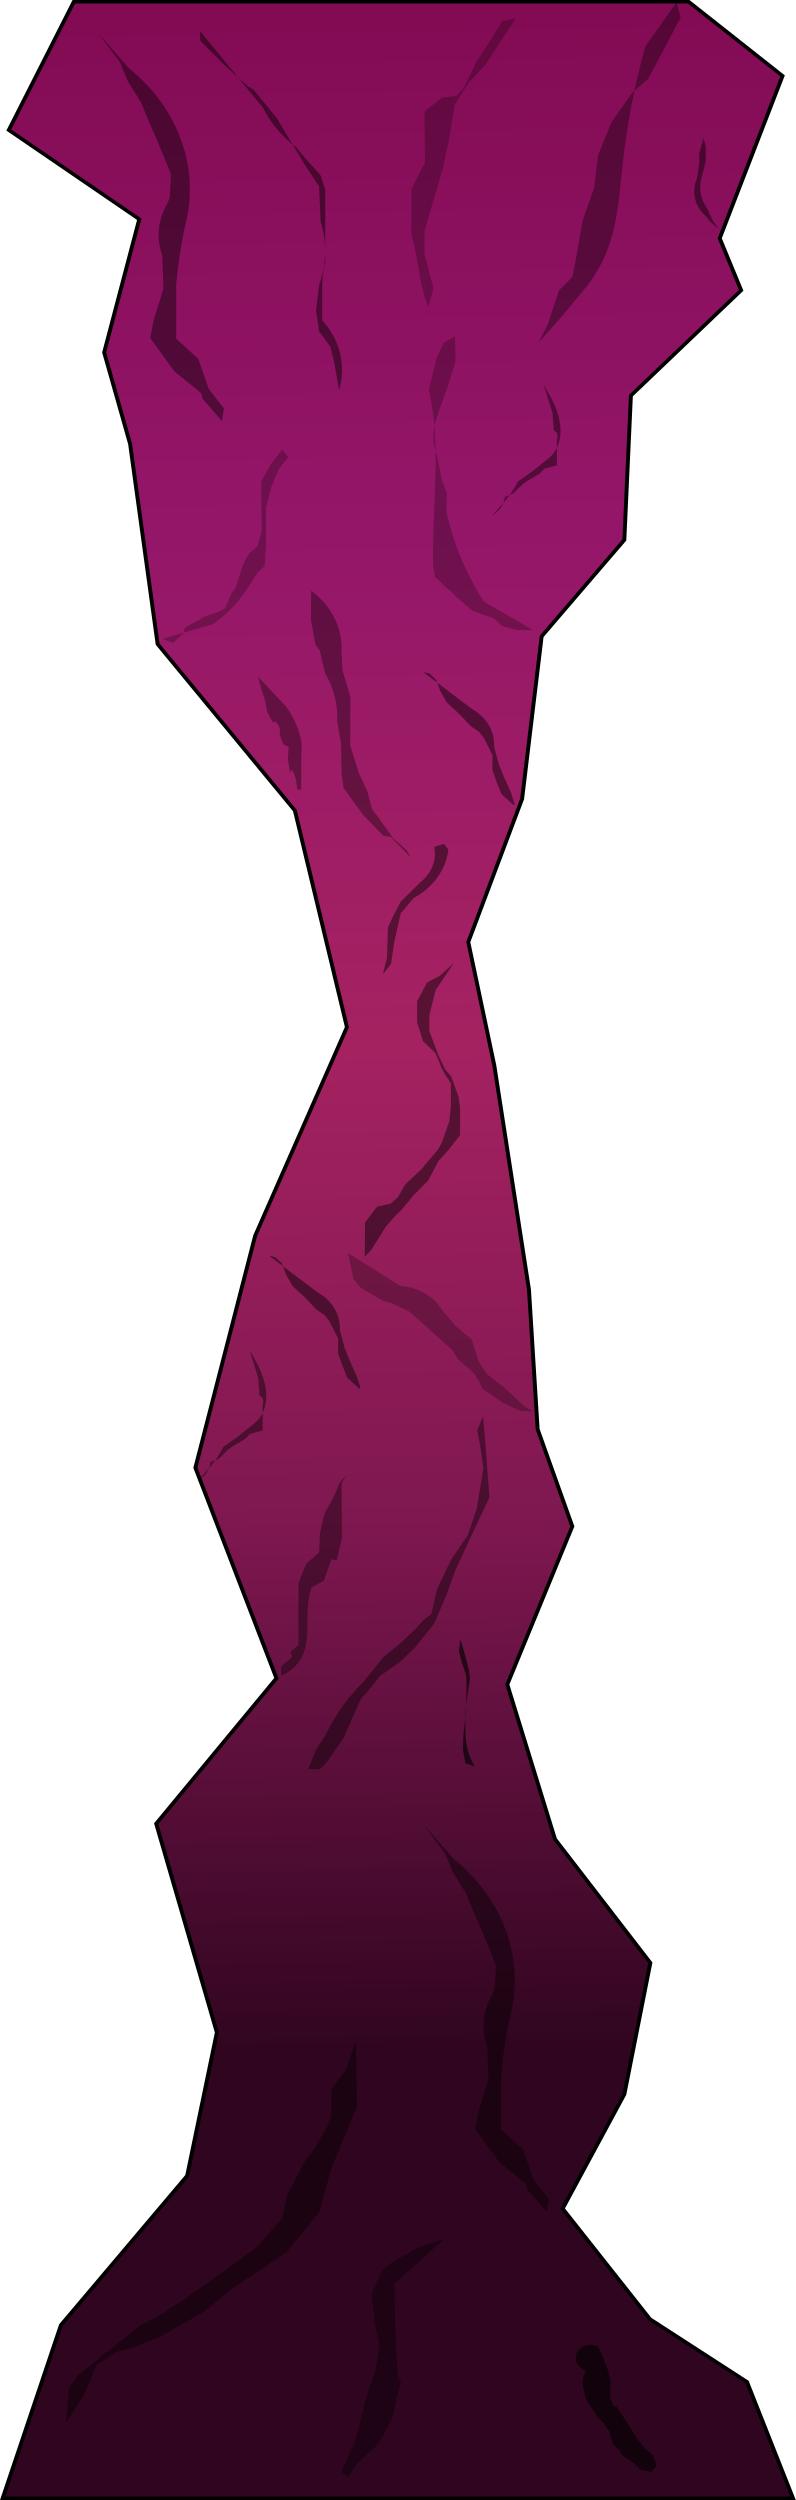
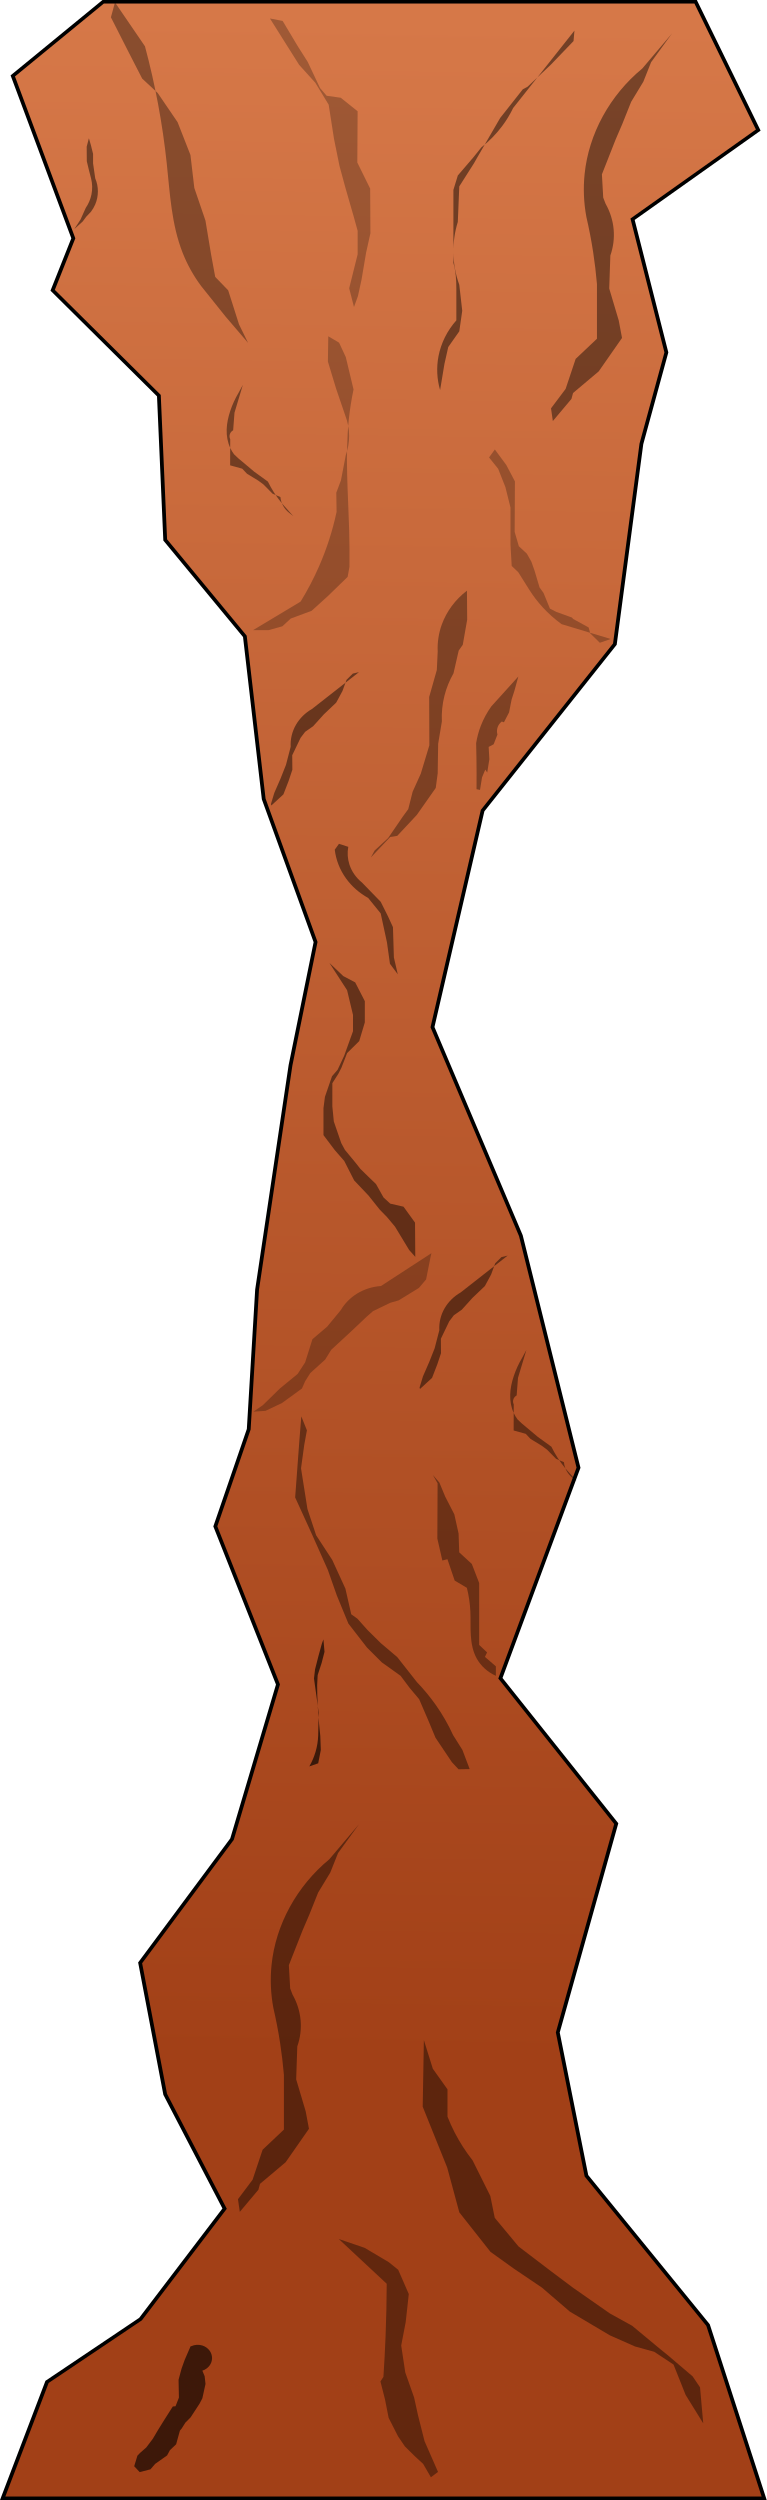
- <svg xmlns="http://www.w3.org/2000/svg" xmlns:xlink="http://www.w3.org/1999/xlink" width="187.811" height="590" viewBox="0 0 53.004 166.511" version="1.1" id="svg1" xml:space="preserve">
+ <svg xmlns="http://www.w3.org/2000/svg" xmlns:xlink="http://www.w3.org/1999/xlink" width="188.589" height="614.921" viewBox="0 0 53.224 173.544" version="1.1" id="svg1" xml:space="preserve">
  <defs id="defs1">
-     <linearGradient id="linearGradient404">
-       <stop style="stop-color:#830b54;stop-opacity:1;" offset="0" id="stop403" />
-       <stop style="stop-color:#941669;stop-opacity:1;" offset="0.25" id="stop407" />
-       <stop style="stop-color:#a52261;stop-opacity:1;" offset="0.5" id="stop405" />
-       <stop style="stop-color:#7e1750;stop-opacity:1;" offset="0.741" id="stop406" />
-       <stop style="stop-color:#30051f;stop-opacity:1;" offset="0.997" id="stop404" />
+     <linearGradient id="linearGradient57">
+       <stop style="stop-color:#d67848;stop-opacity:1;" offset="0" id="stop56" />
+       <stop style="stop-color:#a24017;stop-opacity:1;" offset="1" id="stop57" />
    </linearGradient>
    <linearGradient id="swatch2">
      <stop style="stop-color:#000000;stop-opacity:1;" offset="0" id="stop2-3" />
    </linearGradient>
-     <linearGradient xlink:href="#linearGradient404" id="linearGradient873" gradientUnits="userSpaceOnUse" x1="238.027" y1="-0.932" x2="235.114" y2="163.706" />
+     <linearGradient xlink:href="#linearGradient57" id="linearGradient3143" gradientUnits="userSpaceOnUse" x1="238.027" y1="-0.932" x2="235.114" y2="163.706" />
  </defs>
-   <g id="layer1" transform="translate(-92.46132,-10.43241)">
-     <g id="g826" transform="matrix(-0.9259689,0,0,0.8259178,363.6133,12.30503)" style="opacity:1">
-       <path style="fill:url(#linearGradient873);fill-rule:evenodd;stroke:#000000;stroke-width:0.282px;stroke-linecap:butt;stroke-linejoin:miter;stroke-opacity:1" d="m 213.281,16.951 -4.52,-13.097 6.75,-5.98 h 11.295 15.202 10.873 6.86 l 4.677,10.347 -9.385,7.191 2.525,10.741 -1.866,7.379 -1.98,16.146 -9.874,13.424 -3.742,17.462 6.598,16.816 4.304,18.714 -5.831,16.978 8.649,11.725 -4.365,16.838 2.138,11.558 9.079,12.039 4.191,13.969 h -10.718 -10.706 -19.886 -8.906 -6.637 l 3.313,-9.386 6.98,-5.065 6.277,-8.907 -4.436,-9.218 -1.871,-10.602 6.86,-9.978 3.43,-12.473 -4.677,-12.748 2.495,-7.832 0.624,-11.266 2.495,-18.085 1.871,-9.938 -3.872,-11.538 -1.407,-13.115 -5.947,-7.776 -0.472,-11.637 -7.931,-8.495 z" id="path803" transform="translate(27.78125)" />
-       <path style="fill:#000000;fill-opacity:0.359;fill-rule:evenodd;stroke:none;stroke-width:0.282px;stroke-linecap:butt;stroke-linejoin:miter;stroke-opacity:1" d="m 96.662,157.891 2.239,3.542 c 0.77,3.101 1.314,6.258 1.626,9.437 0.239,2.433 0.35,4.918 1.187,7.215 0.345,0.948 0.811,1.852 1.383,2.683 l 1.823,2.461 1.68,2.122 -0.678,-1.496 -0.808,-2.744 -0.969,-1.083 -0.312,-1.837 -0.415,-2.703 -0.832,-2.632 -0.289,-2.658 -0.958,-2.643 -1.485,-2.354 -1.161,-1.165 -1.014,-2.135 -1.32,-2.808 z" id="path804" transform="translate(147.5101,-159.9659)" />
-       <path style="fill:#000000;fill-opacity:0.468;fill-rule:evenodd;stroke:none;stroke-width:0.282px;stroke-linecap:butt;stroke-linejoin:miter;stroke-opacity:1" d="m 94.948,35.504 0.467,-0.776 0.386,-0.929 c 0.21,-0.333 0.357,-0.705 0.429,-1.092 0.079,-0.424 0.07,-0.865 -0.029,-1.285 l -0.174,-0.734 -0.145,-0.656 -0.009,-1.175 0.165,-0.681 0.148,0.553 0.164,0.709 v 0.764 l 0.161,1.208 c 0.265,0.668 0.264,1.438 -0.001,2.106 -0.082,0.206 -0.188,0.402 -0.315,0.584 l -0.355,0.404 -0.261,0.382 -0.632,0.617 z" id="path805" transform="translate(146.1872,-19.29578)" />
-       <path style="fill:#000000;fill-opacity:0.435;fill-rule:evenodd;stroke:none;stroke-width:0.282px;stroke-linecap:butt;stroke-linejoin:miter;stroke-opacity:1" d="m 119.737,129.516 -2.222,2.833 c -2.432,2.169 -4.005,5.277 -4.312,8.521 -0.109,1.154 -0.064,2.322 0.134,3.464 0.199,0.928 0.366,1.862 0.5,2.801 0.123,0.863 0.219,1.729 0.288,2.598 v 4.415 l -1.59,1.624 -0.748,2.418 -1.092,1.571 0.137,1.023 1.389,-1.785 0.119,-0.475 1.915,-1.743 1.741,-2.698 -0.245,-1.408 -0.71,-2.578 0.084,-2.658 c 0.22,-0.676 0.305,-1.395 0.247,-2.103 -0.059,-0.723 -0.265,-1.434 -0.603,-2.076 l -0.176,-0.493 -0.098,-1.878 1.022,-2.803 0.494,-1.242 0.668,-1.805 0.908,-1.618 0.581,-1.575 1.569,-2.331 z" id="path806" transform="translate(166.031,-129.0979)" />
-       <path style="fill:#000000;fill-opacity:0.257;fill-rule:evenodd;stroke:none;stroke-width:0.282px;stroke-linecap:butt;stroke-linejoin:miter;stroke-opacity:1" d="m 111.318,98.335 2.183,3.742 1.206,1.442 0.996,1.766 0.398,2.758 0.409,2.179 0.442,1.759 0.602,2.257 0.312,1.216 v 1.902 l -0.632,2.734 0.359,1.514 0.297,-0.885 0.269,-1.337 0.334,-2.137 0.326,-1.588 -0.018,-3.603 -0.959,-2.102 0.023,-4.134 -1.26,-1.092 -1.052,-0.158 -0.494,-0.621 -0.92,-2.109 -0.761,-1.297 -1.111,-2.01 -0.949,-0.197 z" id="path807" transform="translate(144.4233,-99.11175)" />
-       <path style="fill:#000000;fill-opacity:0.468;fill-rule:evenodd;stroke:none;stroke-width:0.282px;stroke-linecap:butt;stroke-linejoin:miter;stroke-opacity:1" d="m 114.212,45.509 -4.582,6.249 c -0.227,0.512 -0.502,1.002 -0.821,1.461 -0.439,0.634 -0.962,1.211 -1.55,1.71 l -0.583,0.788 -1.174,1.478 -0.331,1.164 v 5.891 c 0.183,0.68 0.22,1.39 0.22,2.095 v 2.536 c -0.682,0.829 -1.146,1.836 -1.333,2.893 -0.16,0.904 -0.119,1.843 0.12,2.73 l 0.322,-2.096 0.287,-1.376 0.824,-1.269 0.22,-1.654 -0.22,-2.095 c -0.28,-0.836 -0.429,-1.716 -0.441,-2.598 -0.011,-0.835 0.101,-1.671 0.331,-2.474 l 0.11,-2.866 1.102,-1.874 0.24,-0.458 1.711,-3.185 1.687,-2.311 0.351,-0.203 1.743,-1.782 1.696,-1.907 0.068,-0.849 z" id="path808" transform="translate(164.2671,-45.31314)" />
-       <path style="fill:#000000;fill-opacity:0.257;fill-rule:evenodd;stroke:none;stroke-width:0.282px;stroke-linecap:butt;stroke-linejoin:miter;stroke-opacity:1" d="m 113.5,114.861 -3.671,-1.197 c -0.514,-0.405 -0.988,-0.862 -1.412,-1.362 -0.368,-0.434 -0.698,-0.899 -0.985,-1.39 l -0.835,-1.435 -0.49,-0.505 -0.091,-1.702 v -3.011 l -0.379,-1.645 -0.542,-1.479 -0.679,-0.915 0.432,-0.644 0.856,1.254 0.643,1.321 -0.02,4.07 0.312,1.157 0.599,0.601 0.337,0.647 0.238,0.725 0.372,1.349 0.297,0.445 0.479,1.265 0.485,0.27 1.155,0.449 0.099,0.119 1.148,0.68 0.126,0.484 0.712,0.753 0.814,-0.303 z" id="path809" transform="translate(167.6846,-65.59786)" />
-       <path style="fill:#000000;fill-opacity:0.257;fill-rule:evenodd;stroke:none;stroke-width:0.282px;stroke-linecap:butt;stroke-linejoin:miter;stroke-opacity:1" d="m 95.727,144.795 3.55,-2.305 c 0.519,-0.913 0.979,-1.861 1.374,-2.834 0.577,-1.421 1.017,-2.898 1.312,-4.403 l -0.022,-1.543 0.348,-0.997 0.361,-2.038 c 0.167,-0.501 0.252,-1.03 0.25,-1.559 -0.002,-0.554 -0.101,-1.108 -0.289,-1.629 l -0.686,-2.173 -0.611,-2.179 0.028,-2.038 0.807,0.516 0.501,1.164 0.578,2.609 c -0.156,0.798 -0.273,1.603 -0.352,2.412 -0.289,2.977 -0.05,5.975 0.026,8.965 0.025,0.976 0.032,1.952 0.022,2.928 l -0.137,0.81 -1.505,1.577 -1.185,1.158 -1.559,0.624 -0.624,0.624 -1.035,0.312 h -1.147 z" id="path810" transform="translate(158.7549,-96.24543)" />
-       <path style="fill:#000000;fill-opacity:0.435;fill-rule:evenodd;stroke:none;stroke-width:0.282px;stroke-linecap:butt;stroke-linejoin:miter;stroke-opacity:1" d="m 111.941,63.723 -0.623,2.241 -0.101,1.419 c -0.103,0.062 -0.185,0.159 -0.23,0.27 -0.058,0.143 -0.054,0.311 0.012,0.451 l -0.007,2.105 0.903,0.27 0.359,0.411 0.849,0.559 0.382,0.307 0.675,0.739 0.586,0.271 c 0.021,0.263 0.099,0.521 0.226,0.751 0.103,0.186 0.238,0.355 0.397,0.496 l 0.345,0.301 -0.731,-0.888 c -0.27,-0.333 -0.515,-0.687 -0.733,-1.057 -0.162,-0.275 -0.309,-0.56 -0.44,-0.851 l -1.018,-0.796 -1.2,-1.088 -0.308,-0.316 c -0.11,-0.158 -0.204,-0.327 -0.28,-0.504 -0.203,-0.466 -0.282,-0.981 -0.27,-1.489 0.013,-0.508 0.115,-1.011 0.265,-1.497 0.158,-0.513 0.369,-1.01 0.628,-1.48 l 0.312,-0.624 z" id="path811" transform="translate(141.7775,-34.95029)" />
-       <path style="fill:#000000;fill-opacity:0.359;fill-rule:evenodd;stroke:none;stroke-width:0.282px;stroke-linecap:butt;stroke-linejoin:miter;stroke-opacity:1" d="m 126.908,148.225 c -0.863,0.712 -1.522,1.67 -1.877,2.731 -0.234,0.699 -0.338,1.44 -0.306,2.176 l -0.065,1.49 -0.571,2.175 0.012,3.9 -0.638,2.285 -0.609,1.457 -0.327,1.403 -0.402,0.595 -1.105,1.744 -1.004,1 -0.281,0.559 1.444,-1.65 0.527,-0.092 1.46,-1.688 1.413,-2.175 0.146,-1.183 0.034,-2.373 0.278,-1.808 c -0.032,-0.7 0.034,-1.405 0.195,-2.088 0.147,-0.622 0.374,-1.225 0.672,-1.791 l 0.389,-1.835 0.304,-0.467 0.329,-2.023 -0.017,-2.343 z" id="path812" transform="translate(143.5414,-102.86)" />
-       <path style="fill:#000000;fill-opacity:0.435;fill-rule:evenodd;stroke:none;stroke-width:0.282px;stroke-linecap:butt;stroke-linejoin:miter;stroke-opacity:1" d="m 111.941,63.723 -0.623,2.241 -0.101,1.419 c -0.103,0.062 -0.185,0.159 -0.23,0.27 -0.058,0.143 -0.054,0.311 0.012,0.451 l -0.007,2.105 0.903,0.27 0.359,0.411 0.849,0.559 0.382,0.307 0.675,0.739 0.586,0.271 c 0.021,0.263 0.099,0.521 0.226,0.751 0.103,0.186 0.238,0.355 0.397,0.496 l 0.345,0.301 -0.731,-0.888 c -0.27,-0.333 -0.515,-0.687 -0.733,-1.057 -0.162,-0.275 -0.309,-0.56 -0.44,-0.851 l -1.018,-0.796 -1.2,-1.088 -0.308,-0.316 c -0.11,-0.158 -0.204,-0.327 -0.28,-0.504 -0.203,-0.466 -0.282,-0.981 -0.27,-1.489 0.013,-0.508 0.115,-1.011 0.265,-1.497 0.158,-0.513 0.369,-1.01 0.628,-1.48 l 0.312,-0.624 z" id="path813" transform="translate(162.9442,42.8813)" />
-       <path style="fill:#000000;fill-opacity:0.435;fill-rule:evenodd;stroke:none;stroke-width:0.282px;stroke-linecap:butt;stroke-linejoin:miter;stroke-opacity:1" d="m 119.737,129.516 -2.222,2.833 c -2.432,2.169 -4.005,5.277 -4.312,8.521 -0.109,1.154 -0.064,2.322 0.134,3.464 0.199,0.928 0.366,1.862 0.5,2.801 0.123,0.863 0.219,1.729 0.288,2.598 v 4.415 l -1.59,1.624 -0.748,2.418 -1.092,1.571 0.137,1.023 1.389,-1.785 0.119,-0.475 1.915,-1.743 1.741,-2.698 -0.245,-1.408 -0.71,-2.578 0.084,-2.658 c 0.22,-0.676 0.305,-1.395 0.247,-2.103 -0.059,-0.723 -0.265,-1.434 -0.603,-2.076 l -0.176,-0.493 -0.098,-1.878 1.022,-2.803 0.494,-1.242 0.668,-1.805 0.908,-1.618 0.581,-1.575 1.569,-2.331 z" id="path814" transform="translate(142.6594,15.32054)" />
-       <path style="fill:#000000;fill-opacity:0.359;fill-rule:evenodd;stroke:none;stroke-width:0.282px;stroke-linecap:butt;stroke-linejoin:miter;stroke-opacity:1" d="m 118.178,161.321 -2.012,2.402 c -0.324,0.487 -0.588,1.013 -0.786,1.562 -0.164,0.457 -0.283,0.93 -0.353,1.411 0.019,0.792 0.03,1.585 0.033,2.377 0.001,0.445 10e-6,0.889 -0.004,1.334 l 0.26,0.061 0.151,-1.013 0.244,-0.627 0.143,0.239 0.16,-1.068 -0.051,-1 0.373,-0.213 0.282,-0.787 c -0.09,-0.323 -0.007,-0.69 0.214,-0.942 0.033,-0.038 0.069,-0.073 0.108,-0.106 l 0.162,0.063 0.385,-0.8 0.186,-1.029 0.207,-0.695 0.298,-1.168 z" id="path815" transform="translate(156.1091,-109.0336)" />
-       <path style="fill:#000000;fill-opacity:0.468;fill-rule:evenodd;stroke:none;stroke-width:0.282px;stroke-linecap:butt;stroke-linejoin:miter;stroke-opacity:1" d="m 126.129,22.72 -3.515,2.976 c -0.497,0.308 -0.912,0.748 -1.189,1.263 -0.293,0.542 -0.433,1.166 -0.4,1.781 l -0.352,1.464 -0.401,1.093 -0.469,1.163 -0.255,0.905 0.034,0.113 0.9,-0.895 0.391,-1.091 0.277,-0.896 -0.009,-1.171 0.624,-1.403 0.339,-0.484 0.596,-0.451 0.799,-0.955 0.926,-0.953 0.467,-0.935 0.303,-0.899 0.469,-0.503 0.467,-0.121 z" id="path816" transform="translate(136.2653,29.21117)" />
-       <path style="fill:#000000;fill-opacity:0.468;fill-rule:evenodd;stroke:none;stroke-width:0.282px;stroke-linecap:butt;stroke-linejoin:miter;stroke-opacity:1" d="m 112.409,30.203 c 0.089,0.829 0.381,1.635 0.845,2.328 0.425,0.636 0.993,1.177 1.65,1.569 l 0.935,1.247 0.468,2.339 0.223,1.723 0.585,0.849 -0.291,-1.358 -0.07,-2.446 -0.374,-0.879 -0.539,-1.164 -1.403,-1.559 c -0.44,-0.383 -0.768,-0.893 -0.935,-1.452 -0.137,-0.459 -0.167,-0.951 -0.084,-1.423 l -0.695,-0.243 -0.312,0.468 z" id="path817" transform="translate(148.1716,36.04623)" />
-       <path style="fill:#000000;fill-opacity:0.422;fill-rule:evenodd;stroke:none;stroke-width:0.282px;stroke-linecap:butt;stroke-linejoin:miter;stroke-opacity:1" d="m 95.03,-3.219 -0.088,5.369 1.829,4.91 0.905,3.612 2.327,3.186 1.74,1.349 2.102,1.535 2.084,1.935 2.992,1.916 1.874,0.895 1.434,0.428 1.442,1.035 0.899,2.44 1.316,2.295 -0.239,-2.904 -0.551,-0.882 -1.886,-1.735 -0.539,-0.47 -2.092,-1.878 -1.656,-0.988 -2.764,-2.084 c -0.55,-0.443 -1.098,-0.887 -1.645,-1.333 -0.809,-0.66 -1.615,-1.323 -2.418,-1.99 L 100.321,11.113 99.99,9.349 98.668,6.482 C 98.154,5.775 97.705,5.02 97.328,4.231 97.129,3.814 96.951,3.388 96.793,2.955 V 0.75 l -1.095,-1.659 z" id="path818" transform="translate(172.2046,165.4716)" />
-       <path style="fill:#000000;fill-opacity:0.257;fill-rule:evenodd;stroke:none;stroke-width:0.282px;stroke-linecap:butt;stroke-linejoin:miter;stroke-opacity:1" d="m 86.996,172.547 -3.77,2.65 c -0.64,0.047 -1.266,0.263 -1.799,0.621 -0.496,0.333 -0.91,0.789 -1.195,1.315 l -1.023,1.343 -1.098,1.009 -0.546,1.872 -0.56,0.93 -1.322,1.171 -1.276,1.349 -0.706,0.523 0.908,-0.067 1.237,-0.636 1.483,-1.167 0.238,-0.586 0.386,-0.661 1.106,-1.081 0.453,-0.79 1.559,-1.559 1.081,-1.106 0.478,-0.453 1.303,-0.679 0.613,-0.19 1.514,-1.003 0.536,-0.685 0.319,-1.732 0.08,-0.389 z" id="path819" transform="translate(180.8035,-73.75585)" />
-       <path style="fill:#000000;fill-opacity:0.468;fill-rule:evenodd;stroke:none;stroke-width:0.282px;stroke-linecap:butt;stroke-linejoin:miter;stroke-opacity:1" d="m 113.771,-1.014 1.323,2.205 0.441,1.991 v 1.316 l -0.661,1.984 -0.487,1.124 -0.418,0.523 -0.529,1.66 -0.11,0.917 v 2.17 l 0.843,1.207 0.711,0.881 0.738,1.566 1.064,1.211 0.843,1.141 0.546,0.605 0.6,0.777 1.05,1.873 0.46,0.559 -0.019,-2.764 -0.859,-1.284 -0.992,-0.247 -0.502,-0.498 -0.56,-1.079 -0.615,-0.64 -0.56,-0.594 -0.321,-0.445 -0.826,-1.08 -0.275,-0.552 -0.553,-1.738 -0.11,-1.209 V 8.687 l 0.452,-0.765 0.223,-0.474 0.427,-1.186 0.904,-0.966 0.419,-1.51 V 2.073 l -0.719,-1.513 -0.89,-0.509 z" id="path820" transform="translate(146.4077,76.39519)" />
-       <path style="fill:#000000;fill-opacity:0.38;fill-rule:evenodd;stroke:none;stroke-width:0.282px;stroke-linecap:butt;stroke-linejoin:miter;stroke-opacity:1" d="m 116.93,90.539 c -0.609,-0.293 -1.119,-0.789 -1.428,-1.391 -0.294,-0.572 -0.405,-1.222 -0.443,-1.864 -0.038,-0.642 -0.006,-1.287 -0.034,-1.93 -0.028,-0.644 -0.115,-1.284 -0.261,-1.912 l -0.911,-0.586 -0.54,-1.719 -0.38,0.102 -0.374,-1.768 0.019,-4.46 -0.358,-0.675 0.491,0.619 0.436,1.133 0.681,1.431 0.318,1.55 0.047,1.513 0.94,0.934 0.549,1.54 v 4.989 l 0.591,0.606 -0.161,0.36 0.817,0.762 v 0.766 z" id="path821" transform="translate(155.6803,42.33678)" />
-       <path style="fill:#000000;fill-opacity:0.468;fill-rule:evenodd;stroke:none;stroke-width:0.282px;stroke-linecap:butt;stroke-linejoin:miter;stroke-opacity:1" d="m 126.129,22.72 -3.515,2.976 c -0.497,0.308 -0.912,0.748 -1.189,1.263 -0.293,0.542 -0.433,1.166 -0.4,1.781 l -0.352,1.464 -0.401,1.093 -0.469,1.163 -0.255,0.905 0.034,0.113 0.9,-0.895 0.391,-1.091 0.277,-0.896 -0.009,-1.171 0.624,-1.403 0.339,-0.484 0.596,-0.451 0.799,-0.955 0.926,-0.953 0.467,-0.935 0.303,-0.899 0.469,-0.503 0.467,-0.121 z" id="path822" transform="translate(147.3633,76.26538)" />
-       <path style="fill:#000000;fill-opacity:0.422;fill-rule:evenodd;stroke:none;stroke-width:0.282px;stroke-linecap:butt;stroke-linejoin:miter;stroke-opacity:1" d="m 89.517,-0.794 -0.144,1.945 -0.315,4.592 1.241,2.938 1.2,2.91 0.669,2.056 0.864,2.268 1.386,1.93 1.117,1.207 0.246,0.186 1.151,0.893 0.676,0.974 0.708,0.91 0.684,1.714 0.536,1.394 1.228,1.975 0.49,0.566 0.833,-0.015 -0.544,-1.549 -0.696,-1.195 c -0.358,-0.849 -0.792,-1.666 -1.296,-2.437 -0.42,-0.642 -0.887,-1.253 -1.398,-1.826 L 96.678,18.616 95.446,17.487 94.457,16.43 93.707,15.522 93.245,15.165 92.81,13.098 91.828,10.784 90.624,8.794 89.975,6.672 89.496,3.394 89.738,1.492 89.935,0.33 Z" id="path823" transform="translate(168.5666,112.7477)" />
-       <path style="fill:#000000;fill-opacity:0.65;fill-rule:evenodd;stroke:none;stroke-width:0.282px;stroke-linecap:butt;stroke-linejoin:miter;stroke-opacity:1" d="m 103.522,49.263 c 0.197,-0.371 0.353,-0.764 0.464,-1.169 0.118,-0.432 0.185,-0.878 0.199,-1.326 l 0.036,-1.827 -0.159,-1.296 -0.191,-1.476 0.081,-0.741 0.256,-1.081 0.251,-0.985 0.117,-0.346 0.081,1.005 -0.214,0.896 -0.296,0.978 -0.039,0.819 c 5.3e-4,0.521 0.013,1.042 0.039,1.562 0.012,0.236 0.026,0.472 0.042,0.708 l 0.067,0.896 0.086,0.926 0.039,1.13 -0.194,1.073 -0.664,0.253 z" id="path824" transform="translate(155.1586,90.92066)" />
-       <path style="fill:#000000;fill-opacity:0.624;fill-rule:evenodd;stroke:none;stroke-width:0.282px;stroke-linecap:butt;stroke-linejoin:miter;stroke-opacity:1" d="m 129.866,-0.794 -0.441,1.102 -0.232,0.699 -0.223,0.896 0.027,1.439 -0.254,0.698 -0.201,0.016 -0.622,1.056 -0.479,0.833 -0.394,0.719 -0.489,0.7 -0.455,0.431 -0.206,0.231 -0.239,0.851 0.408,0.472 0.805,-0.222 0.349,-0.439 0.895,-0.684 0.208,-0.419 0.466,-0.479 0.282,-1.103 0.133,-0.17 0.27,-0.467 0.392,-0.426 0.661,-1.091 0.22,-0.452 0.234,-1.154 -0.063,-0.624 -0.171,-0.45 c 0.209,-0.072 0.394,-0.21 0.523,-0.389 0.129,-0.179 0.2,-0.399 0.201,-0.62 0.001,-0.221 -0.068,-0.441 -0.195,-0.622 -0.127,-0.181 -0.311,-0.321 -0.519,-0.394 -0.271,-0.096 -0.58,-0.077 -0.837,0.051 z" id="path825" transform="translate(119.9494,187.7407)" />
-       <path style="fill:#000000;fill-opacity:0.392;fill-rule:evenodd;stroke:none;stroke-width:0.282px;stroke-linecap:butt;stroke-linejoin:miter;stroke-opacity:1" d="m 95.727,175.977 3.584,3.612 c -0.005,1.406 -0.034,2.811 -0.085,4.216 -0.04,1.099 -0.094,2.197 -0.161,3.295 l -0.223,0.367 0.34,1.445 0.272,1.49 0.707,1.5 0.51,0.809 0.735,0.784 0.625,0.622 0.578,1.077 0.532,-0.431 -1.007,-2.483 -0.493,-2.114 -0.285,-1.405 -0.66,-2.022 -0.303,-2.171 0.335,-1.883 0.231,-2.265 -0.791,-1.958 -0.701,-0.612 -1.803,-1.156 -1.939,-0.715 z" id="path826" transform="translate(165.149,2.311859)" />
+   <g id="layer1" transform="translate(-388.1957,-7.548522)">
+     <g id="g3069" transform="matrix(0.9298054,0,0,0.8608037,169.1443,9.500233)">
+       <path style="fill:url(#linearGradient3143);fill-rule:evenodd;stroke:#000000;stroke-width:0.282px;stroke-linecap:butt;stroke-linejoin:miter;stroke-opacity:1" d="m 213.281,16.951 -4.52,-13.097 6.75,-5.98 h 11.295 15.202 10.873 6.86 l 4.677,10.347 -9.385,7.191 2.525,10.741 -1.866,7.379 -1.98,16.146 -9.874,13.424 -3.742,17.462 6.598,16.816 4.304,18.714 -5.831,16.978 8.649,11.725 -4.365,16.838 2.138,11.558 9.079,12.039 4.191,13.969 h -10.718 -10.706 -19.886 -8.906 -6.637 l 3.313,-9.386 6.98,-5.065 6.277,-8.907 -4.436,-9.218 -1.871,-10.602 6.86,-9.978 3.43,-12.473 -4.677,-12.748 2.495,-7.832 0.624,-11.266 2.495,-18.085 1.871,-9.938 -3.872,-11.538 -1.407,-13.115 -5.947,-7.776 -0.472,-11.637 -7.931,-8.495 z" id="path3046" transform="translate(27.78125)" />
+       <path style="fill:#000000;fill-opacity:0.359;fill-rule:evenodd;stroke:none;stroke-width:0.282px;stroke-linecap:butt;stroke-linejoin:miter;stroke-opacity:1" d="m 96.662,157.891 2.239,3.542 c 0.77,3.101 1.314,6.258 1.626,9.437 0.239,2.433 0.35,4.918 1.187,7.215 0.345,0.948 0.811,1.852 1.383,2.683 l 1.823,2.461 1.68,2.122 -0.678,-1.496 -0.808,-2.744 -0.969,-1.083 -0.312,-1.837 -0.415,-2.703 -0.832,-2.632 -0.289,-2.658 -0.958,-2.643 -1.485,-2.354 -1.161,-1.165 -1.014,-2.135 -1.32,-2.808 z" id="path3047" transform="translate(147.5101,-159.9659)" />
+       <path style="fill:#000000;fill-opacity:0.468;fill-rule:evenodd;stroke:none;stroke-width:0.282px;stroke-linecap:butt;stroke-linejoin:miter;stroke-opacity:1" d="m 94.948,35.504 0.467,-0.776 0.386,-0.929 c 0.21,-0.333 0.357,-0.705 0.429,-1.092 0.079,-0.424 0.07,-0.865 -0.029,-1.285 l -0.174,-0.734 -0.145,-0.656 -0.009,-1.175 0.165,-0.681 0.148,0.553 0.164,0.709 v 0.764 l 0.161,1.208 c 0.265,0.668 0.264,1.438 -0.001,2.106 -0.082,0.206 -0.188,0.402 -0.315,0.584 l -0.355,0.404 -0.261,0.382 -0.632,0.617 z" id="path3048" transform="translate(146.1872,-19.29578)" />
+       <path style="fill:#000000;fill-opacity:0.435;fill-rule:evenodd;stroke:none;stroke-width:0.282px;stroke-linecap:butt;stroke-linejoin:miter;stroke-opacity:1" d="m 119.737,129.516 -2.222,2.833 c -2.432,2.169 -4.005,5.277 -4.312,8.521 -0.109,1.154 -0.064,2.322 0.134,3.464 0.199,0.928 0.366,1.862 0.5,2.801 0.123,0.863 0.219,1.729 0.288,2.598 v 4.415 l -1.59,1.624 -0.748,2.418 -1.092,1.571 0.137,1.023 1.389,-1.785 0.119,-0.475 1.915,-1.743 1.741,-2.698 -0.245,-1.408 -0.71,-2.578 0.084,-2.658 c 0.22,-0.676 0.305,-1.395 0.247,-2.103 -0.059,-0.723 -0.265,-1.434 -0.603,-2.076 l -0.176,-0.493 -0.098,-1.878 1.022,-2.803 0.494,-1.242 0.668,-1.805 0.908,-1.618 0.581,-1.575 1.569,-2.331 z" id="path3049" transform="translate(166.031,-129.0979)" />
+       <path style="fill:#000000;fill-opacity:0.257;fill-rule:evenodd;stroke:none;stroke-width:0.282px;stroke-linecap:butt;stroke-linejoin:miter;stroke-opacity:1" d="m 111.318,98.335 2.183,3.742 1.206,1.442 0.996,1.766 0.398,2.758 0.409,2.179 0.442,1.759 0.602,2.257 0.312,1.216 v 1.902 l -0.632,2.734 0.359,1.514 0.297,-0.885 0.269,-1.337 0.334,-2.137 0.326,-1.588 -0.018,-3.603 -0.959,-2.102 0.023,-4.134 -1.26,-1.092 -1.052,-0.158 -0.494,-0.621 -0.92,-2.109 -0.761,-1.297 -1.111,-2.01 -0.949,-0.197 z" id="path3050" transform="translate(144.4233,-99.11175)" />
+       <path style="fill:#000000;fill-opacity:0.468;fill-rule:evenodd;stroke:none;stroke-width:0.282px;stroke-linecap:butt;stroke-linejoin:miter;stroke-opacity:1" d="m 114.212,45.509 -4.582,6.249 c -0.227,0.512 -0.502,1.002 -0.821,1.461 -0.439,0.634 -0.962,1.211 -1.55,1.71 l -0.583,0.788 -1.174,1.478 -0.331,1.164 v 5.891 c 0.183,0.68 0.22,1.39 0.22,2.095 v 2.536 c -0.682,0.829 -1.146,1.836 -1.333,2.893 -0.16,0.904 -0.119,1.843 0.12,2.73 l 0.322,-2.096 0.287,-1.376 0.824,-1.269 0.22,-1.654 -0.22,-2.095 c -0.28,-0.836 -0.429,-1.716 -0.441,-2.598 -0.011,-0.835 0.101,-1.671 0.331,-2.474 l 0.11,-2.866 1.102,-1.874 0.24,-0.458 1.711,-3.185 1.687,-2.311 0.351,-0.203 1.743,-1.782 1.696,-1.907 0.068,-0.849 z" id="path3051" transform="translate(164.2671,-45.31314)" />
+       <path style="fill:#000000;fill-opacity:0.257;fill-rule:evenodd;stroke:none;stroke-width:0.282px;stroke-linecap:butt;stroke-linejoin:miter;stroke-opacity:1" d="m 113.5,114.861 -3.671,-1.197 c -0.514,-0.405 -0.988,-0.862 -1.412,-1.362 -0.368,-0.434 -0.698,-0.899 -0.985,-1.39 l -0.835,-1.435 -0.49,-0.505 -0.091,-1.702 v -3.011 l -0.379,-1.645 -0.542,-1.479 -0.679,-0.915 0.432,-0.644 0.856,1.254 0.643,1.321 -0.02,4.07 0.312,1.157 0.599,0.601 0.337,0.647 0.238,0.725 0.372,1.349 0.297,0.445 0.479,1.265 0.485,0.27 1.155,0.449 0.099,0.119 1.148,0.68 0.126,0.484 0.712,0.753 0.814,-0.303 z" id="path3052" transform="translate(167.6846,-65.59786)" />
+       <path style="fill:#000000;fill-opacity:0.257;fill-rule:evenodd;stroke:none;stroke-width:0.282px;stroke-linecap:butt;stroke-linejoin:miter;stroke-opacity:1" d="m 95.727,144.795 3.55,-2.305 c 0.519,-0.913 0.979,-1.861 1.374,-2.834 0.577,-1.421 1.017,-2.898 1.312,-4.403 l -0.022,-1.543 0.348,-0.997 0.361,-2.038 c 0.167,-0.501 0.252,-1.03 0.25,-1.559 -0.002,-0.554 -0.101,-1.108 -0.289,-1.629 l -0.686,-2.173 -0.611,-2.179 0.028,-2.038 0.807,0.516 0.501,1.164 0.578,2.609 c -0.156,0.798 -0.273,1.603 -0.352,2.412 -0.289,2.977 -0.05,5.975 0.026,8.965 0.025,0.976 0.032,1.952 0.022,2.928 l -0.137,0.81 -1.505,1.577 -1.185,1.158 -1.559,0.624 -0.624,0.624 -1.035,0.312 h -1.147 z" id="path3053" transform="translate(158.7549,-96.24543)" />
+       <path style="fill:#000000;fill-opacity:0.435;fill-rule:evenodd;stroke:none;stroke-width:0.282px;stroke-linecap:butt;stroke-linejoin:miter;stroke-opacity:1" d="m 111.941,63.723 -0.623,2.241 -0.101,1.419 c -0.103,0.062 -0.185,0.159 -0.23,0.27 -0.058,0.143 -0.054,0.311 0.012,0.451 l -0.007,2.105 0.903,0.27 0.359,0.411 0.849,0.559 0.382,0.307 0.675,0.739 0.586,0.271 c 0.021,0.263 0.099,0.521 0.226,0.751 0.103,0.186 0.238,0.355 0.397,0.496 l 0.345,0.301 -0.731,-0.888 c -0.27,-0.333 -0.515,-0.687 -0.733,-1.057 -0.162,-0.275 -0.309,-0.56 -0.44,-0.851 l -1.018,-0.796 -1.2,-1.088 -0.308,-0.316 c -0.11,-0.158 -0.204,-0.327 -0.28,-0.504 -0.203,-0.466 -0.282,-0.981 -0.27,-1.489 0.013,-0.508 0.115,-1.011 0.265,-1.497 0.158,-0.513 0.369,-1.01 0.628,-1.48 l 0.312,-0.624 z" id="path3054" transform="translate(141.7775,-34.95029)" />
+       <path style="fill:#000000;fill-opacity:0.359;fill-rule:evenodd;stroke:none;stroke-width:0.282px;stroke-linecap:butt;stroke-linejoin:miter;stroke-opacity:1" d="m 126.908,148.225 c -0.863,0.712 -1.522,1.67 -1.877,2.731 -0.234,0.699 -0.338,1.44 -0.306,2.176 l -0.065,1.49 -0.571,2.175 0.012,3.9 -0.638,2.285 -0.609,1.457 -0.327,1.403 -0.402,0.595 -1.105,1.744 -1.004,1 -0.281,0.559 1.444,-1.65 0.527,-0.092 1.46,-1.688 1.413,-2.175 0.146,-1.183 0.034,-2.373 0.278,-1.808 c -0.032,-0.7 0.034,-1.405 0.195,-2.088 0.147,-0.622 0.374,-1.225 0.672,-1.791 l 0.389,-1.835 0.304,-0.467 0.329,-2.023 -0.017,-2.343 z" id="path3055" transform="translate(143.5414,-102.86)" />
+       <path style="fill:#000000;fill-opacity:0.435;fill-rule:evenodd;stroke:none;stroke-width:0.282px;stroke-linecap:butt;stroke-linejoin:miter;stroke-opacity:1" d="m 111.941,63.723 -0.623,2.241 -0.101,1.419 c -0.103,0.062 -0.185,0.159 -0.23,0.27 -0.058,0.143 -0.054,0.311 0.012,0.451 l -0.007,2.105 0.903,0.27 0.359,0.411 0.849,0.559 0.382,0.307 0.675,0.739 0.586,0.271 c 0.021,0.263 0.099,0.521 0.226,0.751 0.103,0.186 0.238,0.355 0.397,0.496 l 0.345,0.301 -0.731,-0.888 c -0.27,-0.333 -0.515,-0.687 -0.733,-1.057 -0.162,-0.275 -0.309,-0.56 -0.44,-0.851 l -1.018,-0.796 -1.2,-1.088 -0.308,-0.316 c -0.11,-0.158 -0.204,-0.327 -0.28,-0.504 -0.203,-0.466 -0.282,-0.981 -0.27,-1.489 0.013,-0.508 0.115,-1.011 0.265,-1.497 0.158,-0.513 0.369,-1.01 0.628,-1.48 l 0.312,-0.624 z" id="path3056" transform="translate(162.9442,42.8813)" />
+       <path style="fill:#000000;fill-opacity:0.435;fill-rule:evenodd;stroke:none;stroke-width:0.282px;stroke-linecap:butt;stroke-linejoin:miter;stroke-opacity:1" d="m 119.737,129.516 -2.222,2.833 c -2.432,2.169 -4.005,5.277 -4.312,8.521 -0.109,1.154 -0.064,2.322 0.134,3.464 0.199,0.928 0.366,1.862 0.5,2.801 0.123,0.863 0.219,1.729 0.288,2.598 v 4.415 l -1.59,1.624 -0.748,2.418 -1.092,1.571 0.137,1.023 1.389,-1.785 0.119,-0.475 1.915,-1.743 1.741,-2.698 -0.245,-1.408 -0.71,-2.578 0.084,-2.658 c 0.22,-0.676 0.305,-1.395 0.247,-2.103 -0.059,-0.723 -0.265,-1.434 -0.603,-2.076 l -0.176,-0.493 -0.098,-1.878 1.022,-2.803 0.494,-1.242 0.668,-1.805 0.908,-1.618 0.581,-1.575 1.569,-2.331 z" id="path3057" transform="translate(142.6594,15.32054)" />
+       <path style="fill:#000000;fill-opacity:0.359;fill-rule:evenodd;stroke:none;stroke-width:0.282px;stroke-linecap:butt;stroke-linejoin:miter;stroke-opacity:1" d="m 118.178,161.321 -2.012,2.402 c -0.324,0.487 -0.588,1.013 -0.786,1.562 -0.164,0.457 -0.283,0.93 -0.353,1.411 0.019,0.792 0.03,1.585 0.033,2.377 0.001,0.445 10e-6,0.889 -0.004,1.334 l 0.26,0.061 0.151,-1.013 0.244,-0.627 0.143,0.239 0.16,-1.068 -0.051,-1 0.373,-0.213 0.282,-0.787 c -0.09,-0.323 -0.007,-0.69 0.214,-0.942 0.033,-0.038 0.069,-0.073 0.108,-0.106 l 0.162,0.063 0.385,-0.8 0.186,-1.029 0.207,-0.695 0.298,-1.168 z" id="path3058" transform="translate(156.1091,-109.0336)" />
+       <path style="fill:#000000;fill-opacity:0.468;fill-rule:evenodd;stroke:none;stroke-width:0.282px;stroke-linecap:butt;stroke-linejoin:miter;stroke-opacity:1" d="m 126.129,22.72 -3.515,2.976 c -0.497,0.308 -0.912,0.748 -1.189,1.263 -0.293,0.542 -0.433,1.166 -0.4,1.781 l -0.352,1.464 -0.401,1.093 -0.469,1.163 -0.255,0.905 0.034,0.113 0.9,-0.895 0.391,-1.091 0.277,-0.896 -0.009,-1.171 0.624,-1.403 0.339,-0.484 0.596,-0.451 0.799,-0.955 0.926,-0.953 0.467,-0.935 0.303,-0.899 0.469,-0.503 0.467,-0.121 z" id="path3059" transform="translate(136.2653,29.21117)" />
+       <path style="fill:#000000;fill-opacity:0.468;fill-rule:evenodd;stroke:none;stroke-width:0.282px;stroke-linecap:butt;stroke-linejoin:miter;stroke-opacity:1" d="m 112.409,30.203 c 0.089,0.829 0.381,1.635 0.845,2.328 0.425,0.636 0.993,1.177 1.65,1.569 l 0.935,1.247 0.468,2.339 0.223,1.723 0.585,0.849 -0.291,-1.358 -0.07,-2.446 -0.374,-0.879 -0.539,-1.164 -1.403,-1.559 c -0.44,-0.383 -0.768,-0.893 -0.935,-1.452 -0.137,-0.459 -0.167,-0.951 -0.084,-1.423 l -0.695,-0.243 -0.312,0.468 z" id="path3060" transform="translate(148.1716,36.04623)" />
+       <path style="fill:#000000;fill-opacity:0.422;fill-rule:evenodd;stroke:none;stroke-width:0.282px;stroke-linecap:butt;stroke-linejoin:miter;stroke-opacity:1" d="m 95.03,-3.219 -0.088,5.369 1.829,4.91 0.905,3.612 2.327,3.186 1.74,1.349 2.102,1.535 2.084,1.935 2.992,1.916 1.874,0.895 1.434,0.428 1.442,1.035 0.899,2.44 1.316,2.295 -0.239,-2.904 -0.551,-0.882 -1.886,-1.735 -0.539,-0.47 -2.092,-1.878 -1.656,-0.988 -2.764,-2.084 c -0.55,-0.443 -1.098,-0.887 -1.645,-1.333 -0.809,-0.66 -1.615,-1.323 -2.418,-1.99 L 100.321,11.113 99.99,9.349 98.668,6.482 C 98.154,5.775 97.705,5.02 97.328,4.231 97.129,3.814 96.951,3.388 96.793,2.955 V 0.75 l -1.095,-1.659 z" id="path3061" transform="translate(172.2046,165.4716)" />
+       <path style="fill:#000000;fill-opacity:0.257;fill-rule:evenodd;stroke:none;stroke-width:0.282px;stroke-linecap:butt;stroke-linejoin:miter;stroke-opacity:1" d="m 86.996,172.547 -3.77,2.65 c -0.64,0.047 -1.266,0.263 -1.799,0.621 -0.496,0.333 -0.91,0.789 -1.195,1.315 l -1.023,1.343 -1.098,1.009 -0.546,1.872 -0.56,0.93 -1.322,1.171 -1.276,1.349 -0.706,0.523 0.908,-0.067 1.237,-0.636 1.483,-1.167 0.238,-0.586 0.386,-0.661 1.106,-1.081 0.453,-0.79 1.559,-1.559 1.081,-1.106 0.478,-0.453 1.303,-0.679 0.613,-0.19 1.514,-1.003 0.536,-0.685 0.319,-1.732 0.08,-0.389 z" id="path3062" transform="translate(180.8035,-73.75585)" />
+       <path style="fill:#000000;fill-opacity:0.468;fill-rule:evenodd;stroke:none;stroke-width:0.282px;stroke-linecap:butt;stroke-linejoin:miter;stroke-opacity:1" d="m 113.771,-1.014 1.323,2.205 0.441,1.991 v 1.316 l -0.661,1.984 -0.487,1.124 -0.418,0.523 -0.529,1.66 -0.11,0.917 v 2.17 l 0.843,1.207 0.711,0.881 0.738,1.566 1.064,1.211 0.843,1.141 0.546,0.605 0.6,0.777 1.05,1.873 0.46,0.559 -0.019,-2.764 -0.859,-1.284 -0.992,-0.247 -0.502,-0.498 -0.56,-1.079 -0.615,-0.64 -0.56,-0.594 -0.321,-0.445 -0.826,-1.08 -0.275,-0.552 -0.553,-1.738 -0.11,-1.209 V 8.687 l 0.452,-0.765 0.223,-0.474 0.427,-1.186 0.904,-0.966 0.419,-1.51 V 2.073 l -0.719,-1.513 -0.89,-0.509 z" id="path3063" transform="translate(146.4077,76.39519)" />
+       <path style="fill:#000000;fill-opacity:0.38;fill-rule:evenodd;stroke:none;stroke-width:0.282px;stroke-linecap:butt;stroke-linejoin:miter;stroke-opacity:1" d="m 116.93,90.539 c -0.609,-0.293 -1.119,-0.789 -1.428,-1.391 -0.294,-0.572 -0.405,-1.222 -0.443,-1.864 -0.038,-0.642 -0.006,-1.287 -0.034,-1.93 -0.028,-0.644 -0.115,-1.284 -0.261,-1.912 l -0.911,-0.586 -0.54,-1.719 -0.38,0.102 -0.374,-1.768 0.019,-4.46 -0.358,-0.675 0.491,0.619 0.436,1.133 0.681,1.431 0.318,1.55 0.047,1.513 0.94,0.934 0.549,1.54 v 4.989 l 0.591,0.606 -0.161,0.36 0.817,0.762 v 0.766 z" id="path3064" transform="translate(155.6803,42.33678)" />
+       <path style="fill:#000000;fill-opacity:0.468;fill-rule:evenodd;stroke:none;stroke-width:0.282px;stroke-linecap:butt;stroke-linejoin:miter;stroke-opacity:1" d="m 126.129,22.72 -3.515,2.976 c -0.497,0.308 -0.912,0.748 -1.189,1.263 -0.293,0.542 -0.433,1.166 -0.4,1.781 l -0.352,1.464 -0.401,1.093 -0.469,1.163 -0.255,0.905 0.034,0.113 0.9,-0.895 0.391,-1.091 0.277,-0.896 -0.009,-1.171 0.624,-1.403 0.339,-0.484 0.596,-0.451 0.799,-0.955 0.926,-0.953 0.467,-0.935 0.303,-0.899 0.469,-0.503 0.467,-0.121 z" id="path3065" transform="translate(147.3633,76.26538)" />
+       <path style="fill:#000000;fill-opacity:0.422;fill-rule:evenodd;stroke:none;stroke-width:0.282px;stroke-linecap:butt;stroke-linejoin:miter;stroke-opacity:1" d="m 89.517,-0.794 -0.144,1.945 -0.315,4.592 1.241,2.938 1.2,2.91 0.669,2.056 0.864,2.268 1.386,1.93 1.117,1.207 0.246,0.186 1.151,0.893 0.676,0.974 0.708,0.91 0.684,1.714 0.536,1.394 1.228,1.975 0.49,0.566 0.833,-0.015 -0.544,-1.549 -0.696,-1.195 c -0.358,-0.849 -0.792,-1.666 -1.296,-2.437 -0.42,-0.642 -0.887,-1.253 -1.398,-1.826 L 96.678,18.616 95.446,17.487 94.457,16.43 93.707,15.522 93.245,15.165 92.81,13.098 91.828,10.784 90.624,8.794 89.975,6.672 89.496,3.394 89.738,1.492 89.935,0.33 Z" id="path3066" transform="translate(168.5666,112.7477)" />
+       <path style="fill:#000000;fill-opacity:0.65;fill-rule:evenodd;stroke:none;stroke-width:0.282px;stroke-linecap:butt;stroke-linejoin:miter;stroke-opacity:1" d="m 103.522,49.263 c 0.197,-0.371 0.353,-0.764 0.464,-1.169 0.118,-0.432 0.185,-0.878 0.199,-1.326 l 0.036,-1.827 -0.159,-1.296 -0.191,-1.476 0.081,-0.741 0.256,-1.081 0.251,-0.985 0.117,-0.346 0.081,1.005 -0.214,0.896 -0.296,0.978 -0.039,0.819 c 5.3e-4,0.521 0.013,1.042 0.039,1.562 0.012,0.236 0.026,0.472 0.042,0.708 l 0.067,0.896 0.086,0.926 0.039,1.13 -0.194,1.073 -0.664,0.253 z" id="path3067" transform="translate(155.1586,90.92066)" />
+       <path style="fill:#000000;fill-opacity:0.624;fill-rule:evenodd;stroke:none;stroke-width:0.282px;stroke-linecap:butt;stroke-linejoin:miter;stroke-opacity:1" d="m 129.866,-0.794 -0.441,1.102 -0.232,0.699 -0.223,0.896 0.027,1.439 -0.254,0.698 -0.201,0.016 -0.622,1.056 -0.479,0.833 -0.394,0.719 -0.489,0.7 -0.455,0.431 -0.206,0.231 -0.239,0.851 0.408,0.472 0.805,-0.222 0.349,-0.439 0.895,-0.684 0.208,-0.419 0.466,-0.479 0.282,-1.103 0.133,-0.17 0.27,-0.467 0.392,-0.426 0.661,-1.091 0.22,-0.452 0.234,-1.154 -0.063,-0.624 -0.171,-0.45 c 0.209,-0.072 0.394,-0.21 0.523,-0.389 0.129,-0.179 0.2,-0.399 0.201,-0.62 0.001,-0.221 -0.068,-0.441 -0.195,-0.622 -0.127,-0.181 -0.311,-0.321 -0.519,-0.394 -0.271,-0.096 -0.58,-0.077 -0.837,0.051 z" id="path3068" transform="translate(119.9494,187.7407)" />
+       <path style="fill:#000000;fill-opacity:0.392;fill-rule:evenodd;stroke:none;stroke-width:0.282px;stroke-linecap:butt;stroke-linejoin:miter;stroke-opacity:1" d="m 95.727,175.977 3.584,3.612 c -0.005,1.406 -0.034,2.811 -0.085,4.216 -0.04,1.099 -0.094,2.197 -0.161,3.295 l -0.223,0.367 0.34,1.445 0.272,1.49 0.707,1.5 0.51,0.809 0.735,0.784 0.625,0.622 0.578,1.077 0.532,-0.431 -1.007,-2.483 -0.493,-2.114 -0.285,-1.405 -0.66,-2.022 -0.303,-2.171 0.335,-1.883 0.231,-2.265 -0.791,-1.958 -0.701,-0.612 -1.803,-1.156 -1.939,-0.715 z" id="path3069" transform="translate(165.149,2.311859)" />
    </g>
  </g>
</svg>
